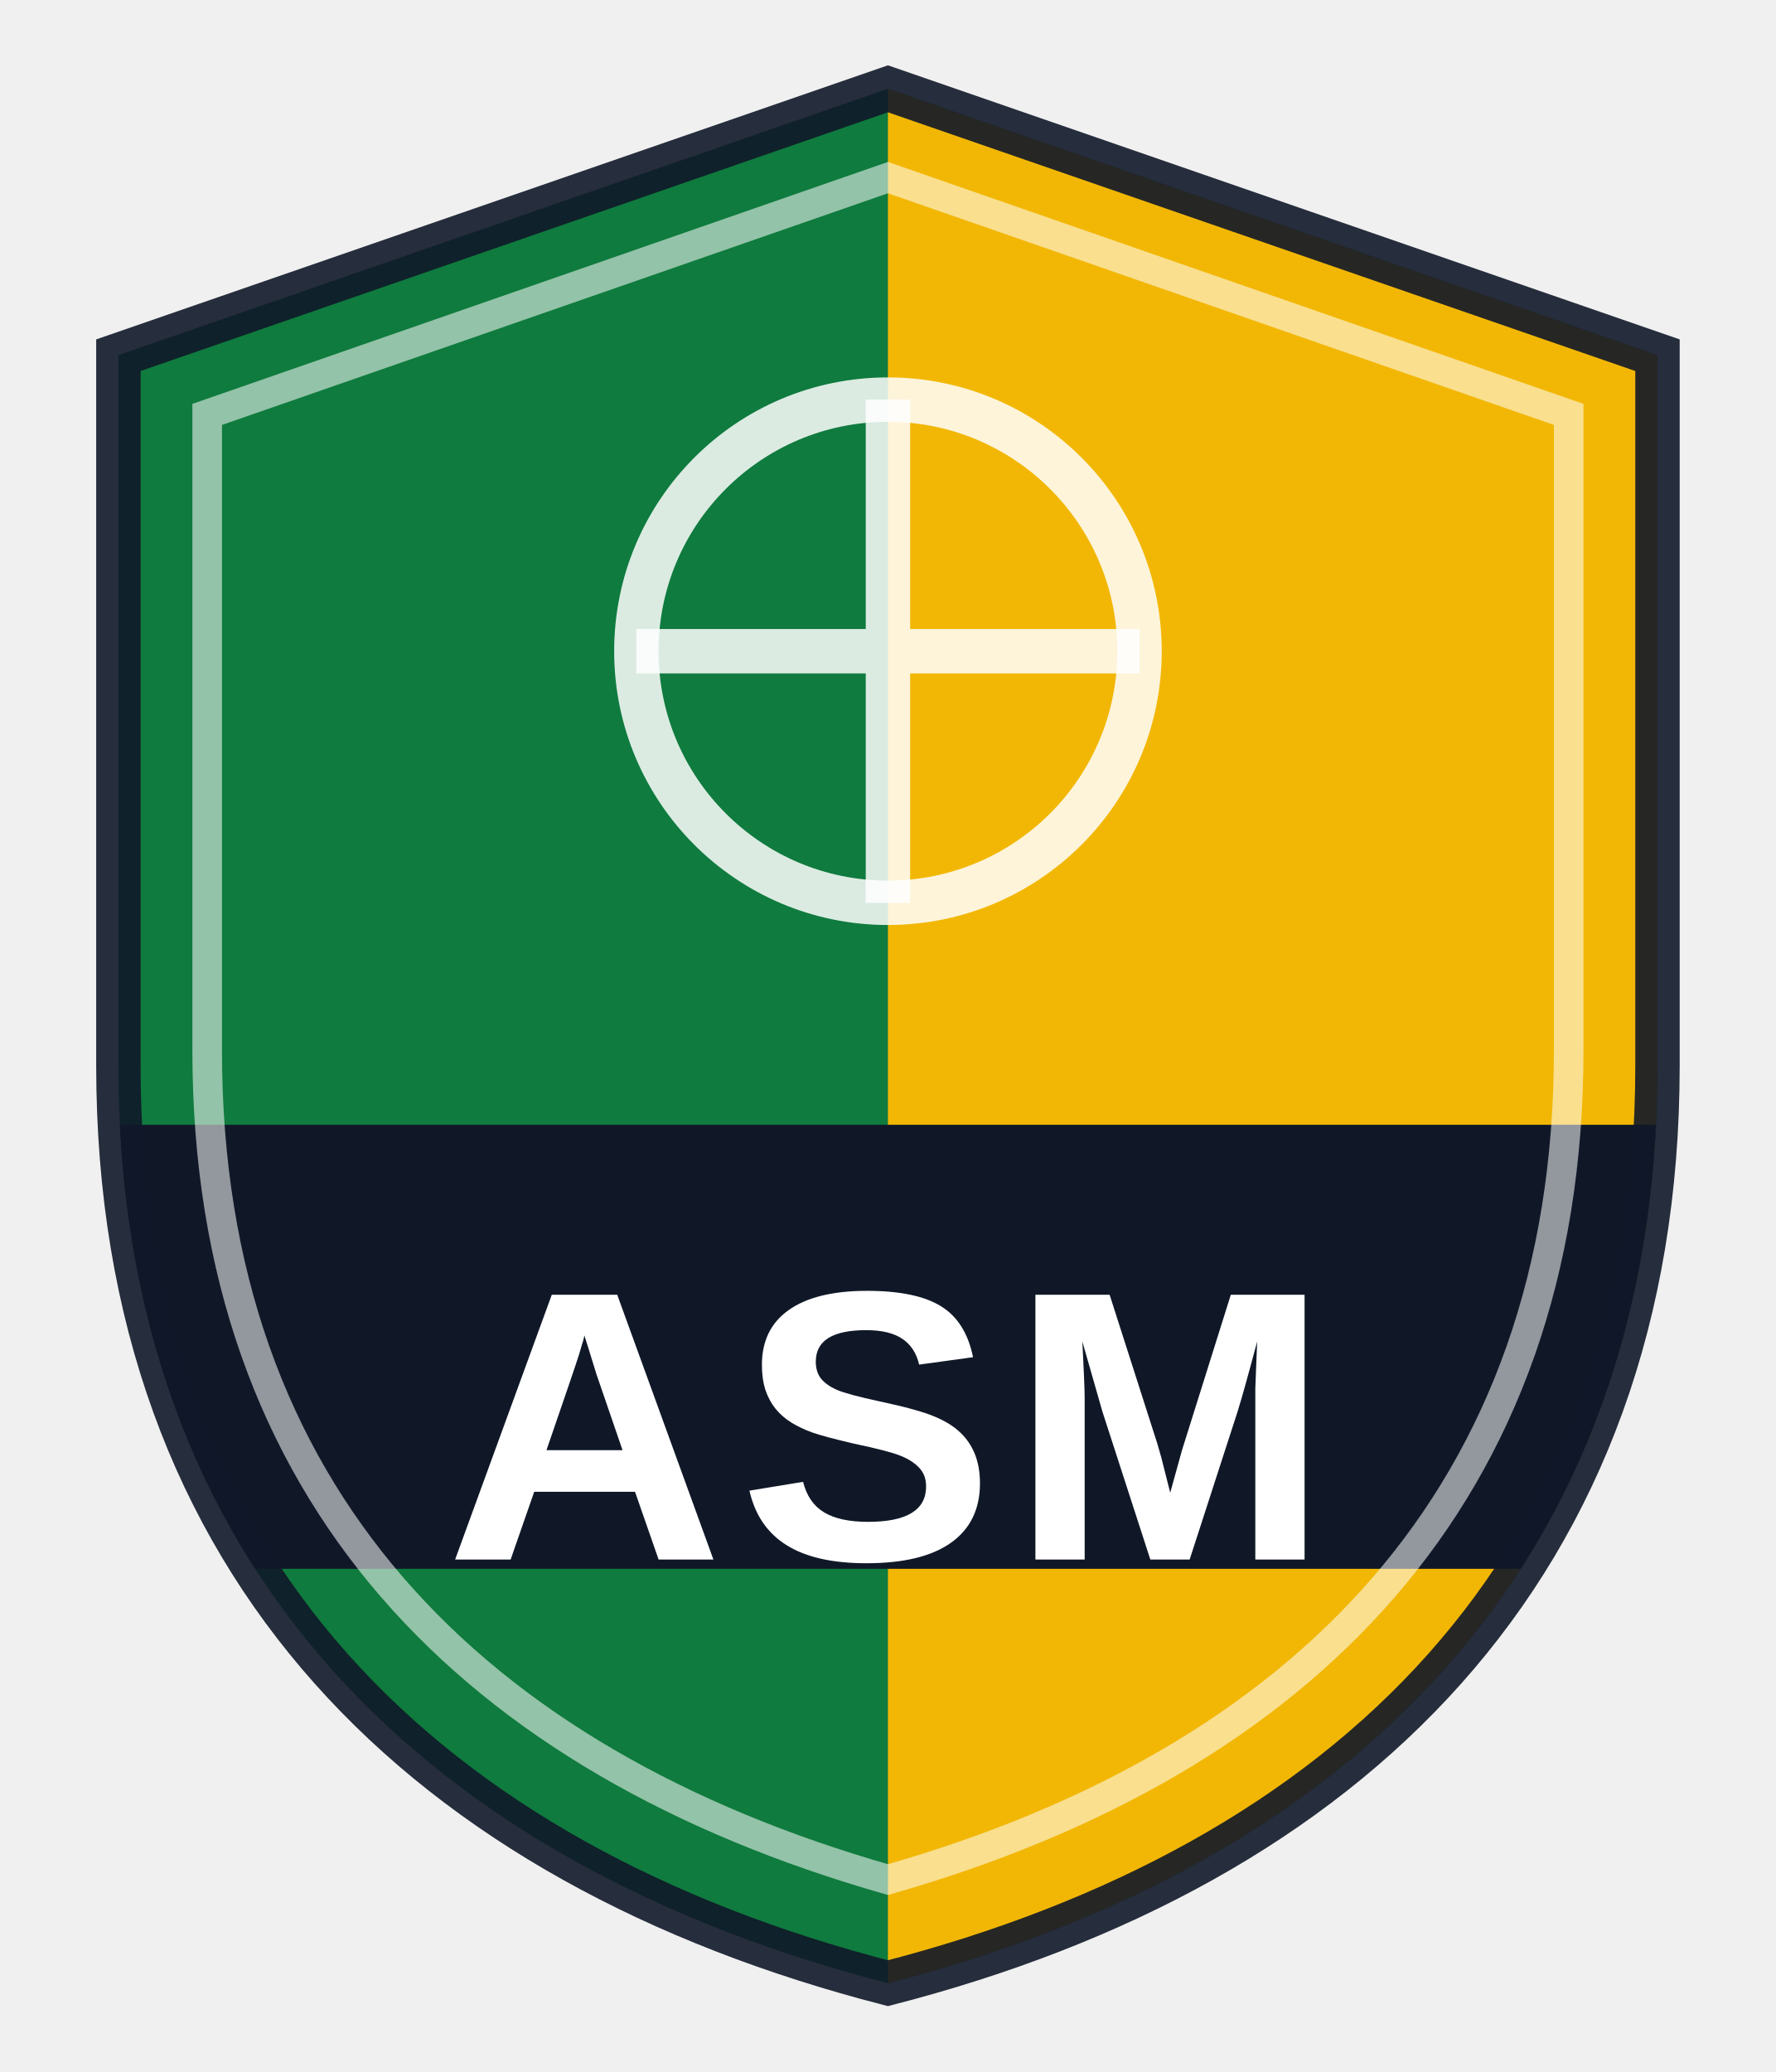
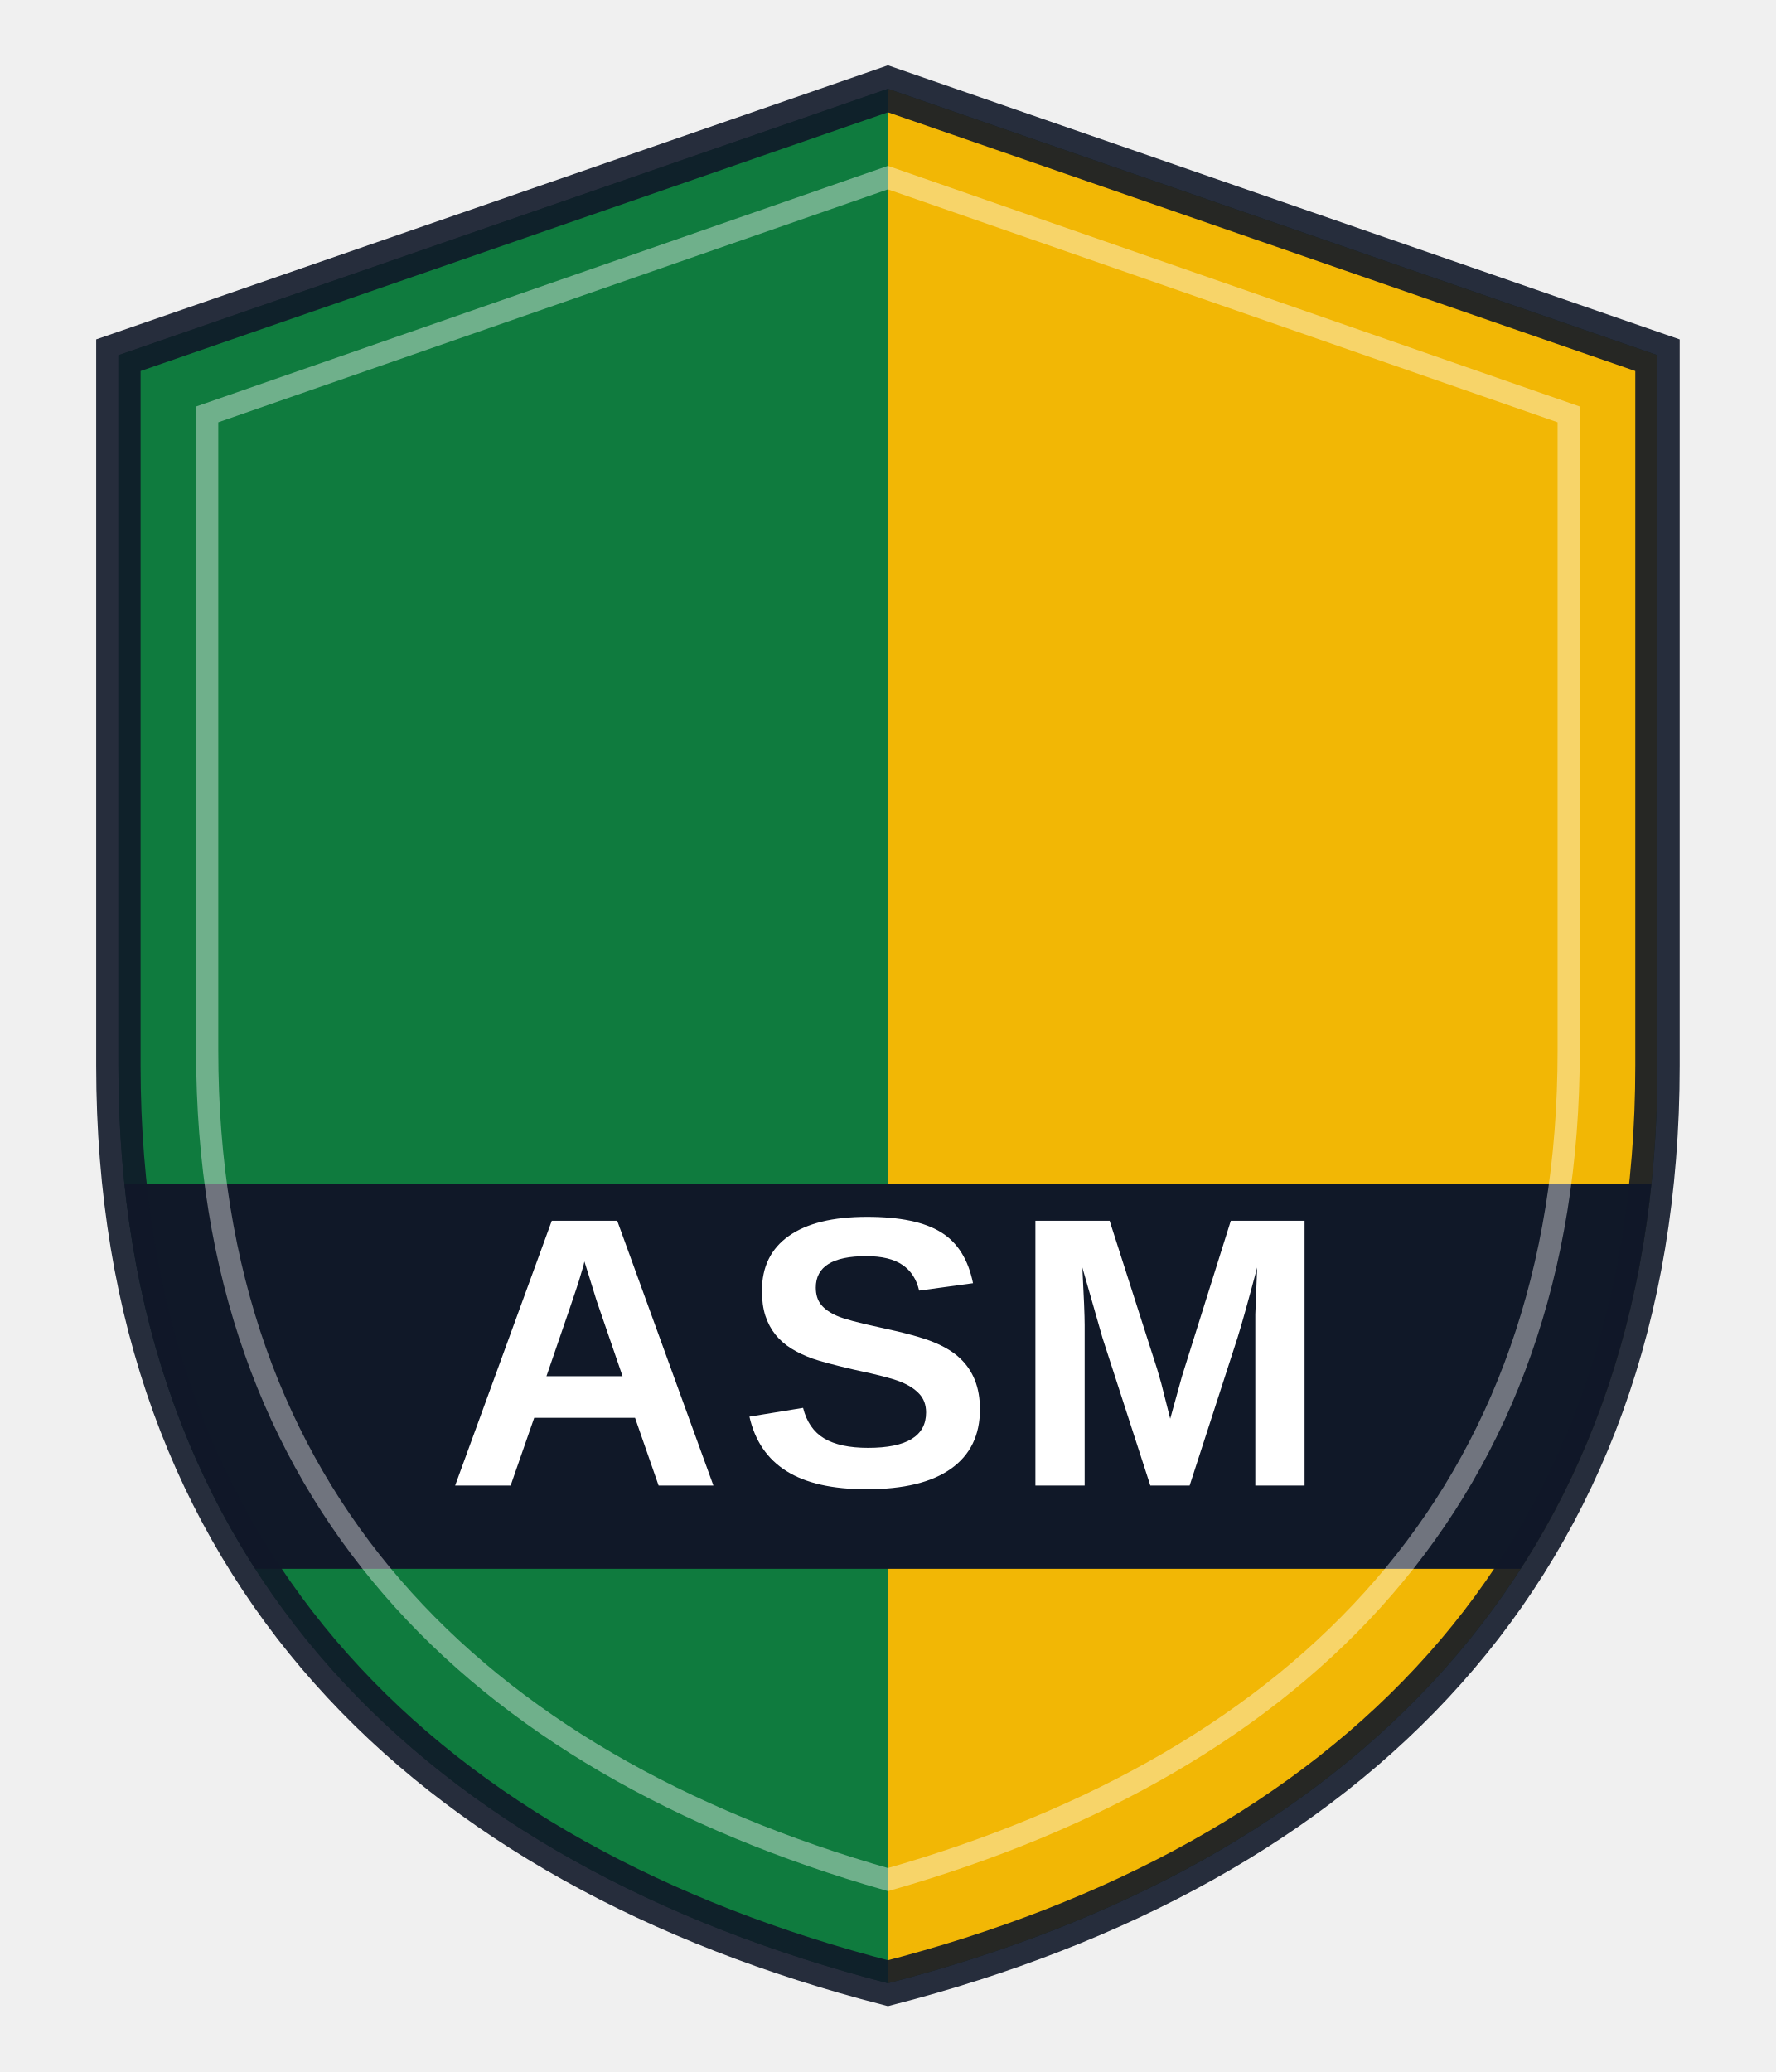
<svg xmlns="http://www.w3.org/2000/svg" viewBox="0 0 120 140">
  <defs>
    <clipPath id="shield">
      <path d="M60 6 L112 24 V72 C112 106 91 126 60 134 C29 126 8 106 8 72 V24 Z" />
    </clipPath>
  </defs>
  <path d="M60 6 L112 24 V72 C112 106 91 126 60 134 C29 126 8 106 8 72 V24 Z" fill="#0f7b3e" />
  <g clip-path="url(#shield)">
+     <rect x="0" y="0" width="60" height="140" fill="#0f7b3e" />
    <rect x="60" y="0" width="60" height="140" fill="#f2b705" />
-     <rect x="0" y="76" width="120" height="30" fill="#101828" />
-     <circle cx="60" cy="44" r="17" fill="none" stroke="rgba(255,255,255,0.85)" stroke-width="3" />
-     <path d="M60 27 v34 M43 44 h34" stroke="rgba(255,255,255,0.85)" stroke-width="3" />
+     <rect x="0" y="80" width="120" height="26" fill="#101828" />
  </g>
-   <text x="60" y="98" text-anchor="middle" dominant-baseline="middle" font-family="Arial, Helvetica, sans-serif" font-weight="bold" font-size="26" fill="#ffffff" letter-spacing="1">ASM</text>
+   <text x="60" y="93" text-anchor="middle" dominant-baseline="middle" font-family="Arial, Helvetica, sans-serif" font-weight="bold" font-size="26" fill="#ffffff" letter-spacing="1">ASM</text>
  <path d="M60 6 L112 24 V72 C112 106 91 126 60 134 C29 126 8 106 8 72 V24 Z" fill="none" stroke="rgba(16,24,40,0.9)" stroke-width="3" />
-   <path d="M60 12 L106 28 V71 C106 101 88 119 60 127 C32 119 14 101 14 71 V28 Z" fill="none" stroke="rgba(255,255,255,0.55)" stroke-width="2" />
+   <path d="M60 12 L106 28 V71 C106 101 88 119 60 127 C32 119 14 101 14 71 V28 Z" fill="none" stroke="rgba(255,255,255,0.4)" stroke-width="1.5" />
</svg>
